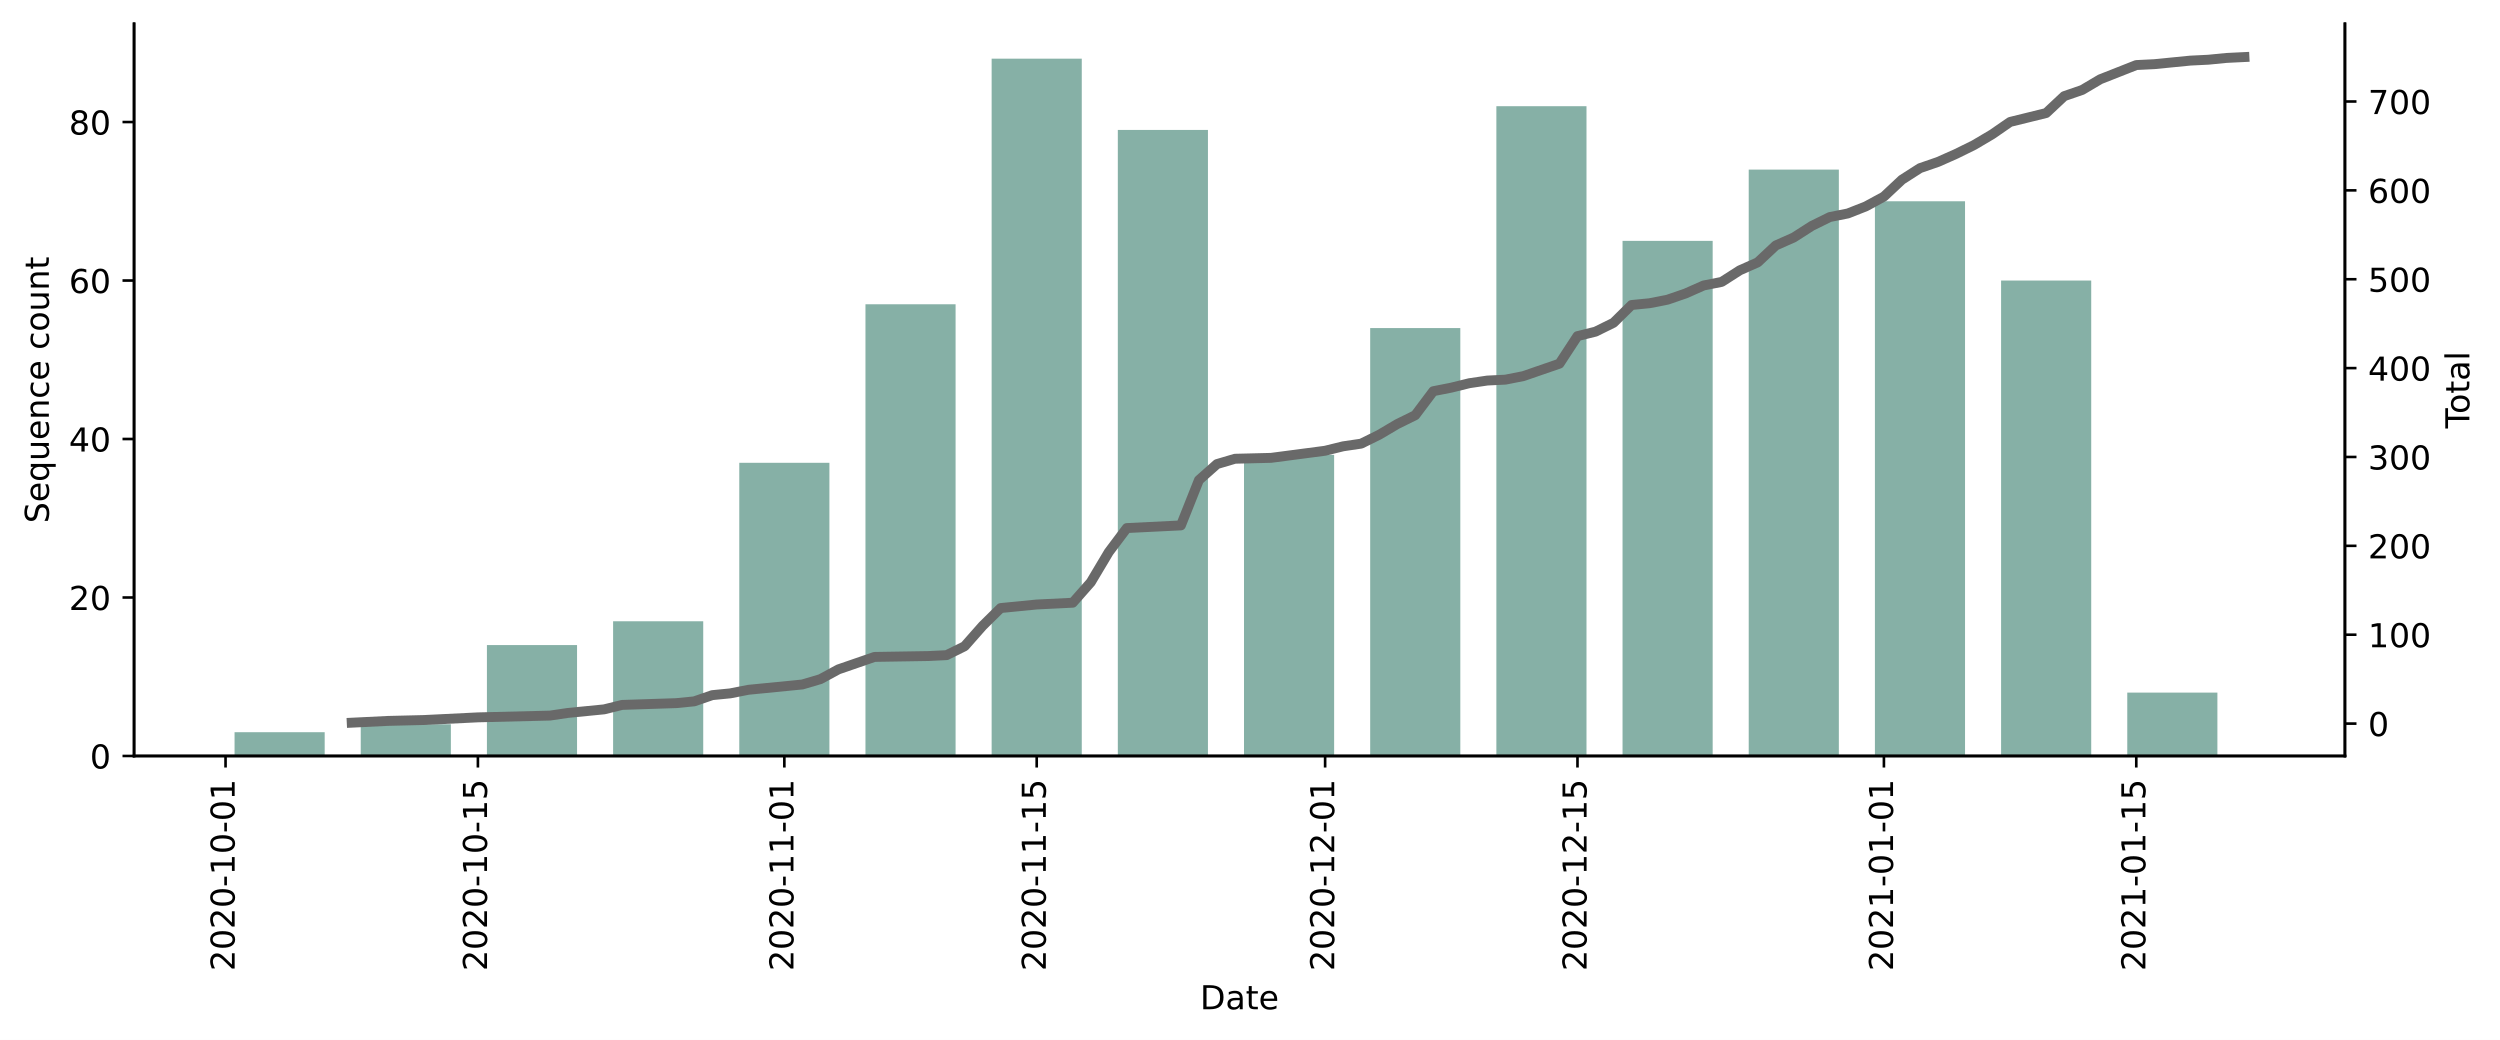
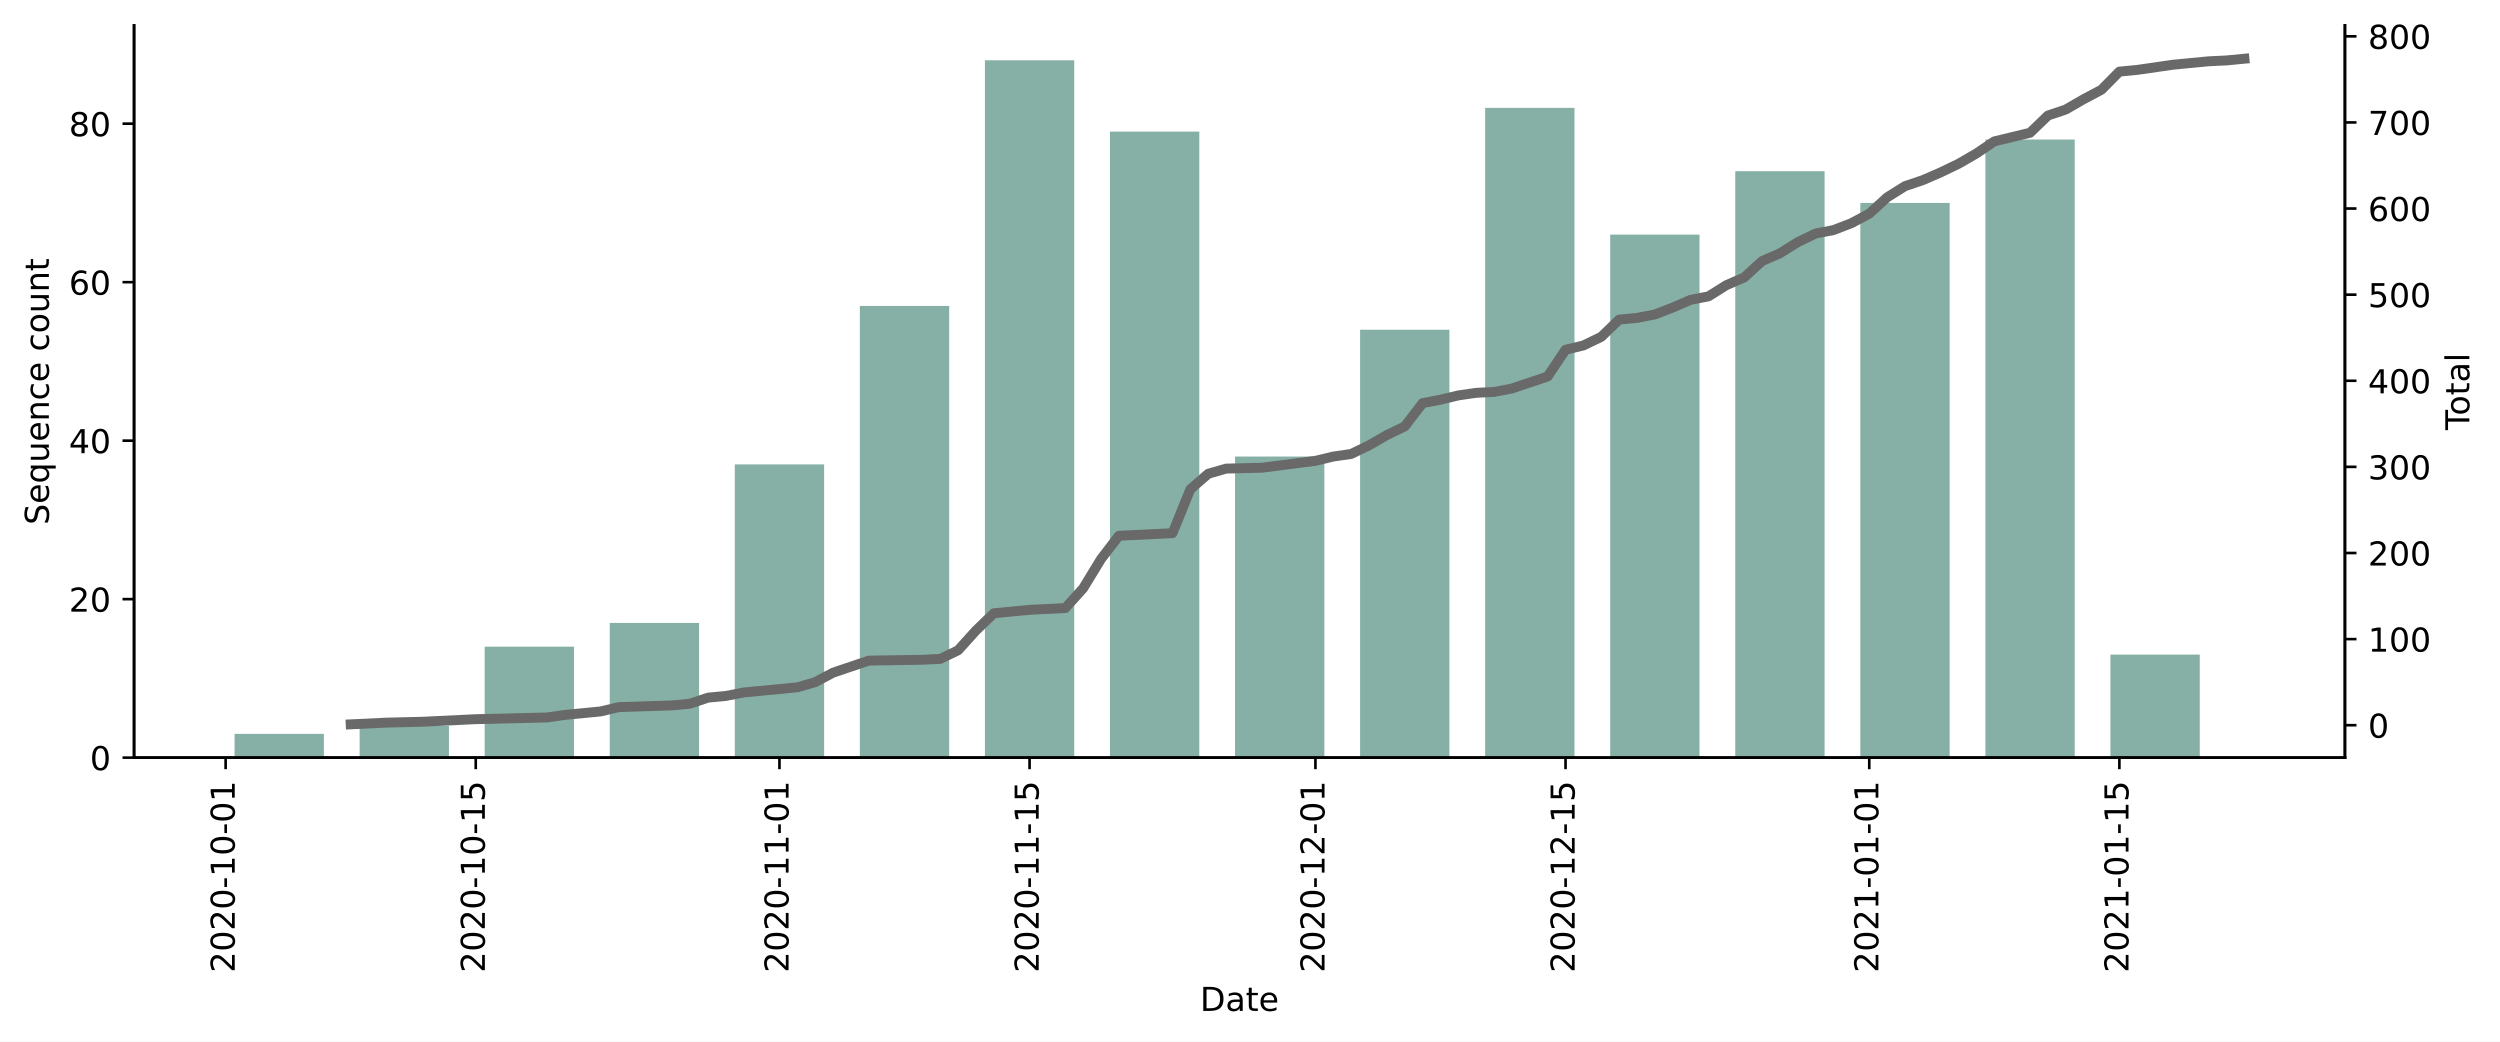
- <svg xmlns="http://www.w3.org/2000/svg" xmlns:xlink="http://www.w3.org/1999/xlink" height="314.954pt" version="1.1" viewBox="0 0 757.169 314.954" width="757.169pt">
+ <svg xmlns="http://www.w3.org/2000/svg" xmlns:xlink="http://www.w3.org/1999/xlink" height="315.454pt" version="1.1" viewBox="0 0 757.169 315.454" width="757.169pt">
  <defs>
    <style type="text/css">*{stroke-linecap:butt;stroke-linejoin:round;}</style>
  </defs>
  <g id="figure_1">
    <g id="patch_1">
-       <path d="M 0 314.954  L 757.169 314.954  L 757.169 0  L 0 0  z " style="fill:#ffffff;" />
+       <path d="M 0 315.454  L 757.169 315.454  L 757.169 0  L 0 0  z " style="fill:#ffffff;" />
    </g>
    <g id="axes_1">
      <g id="patch_2">
-         <path d="M 40.603 228.96  L 710.203 228.96  L 710.203 7.2  L 40.603 7.2  z " style="fill:#ffffff;" />
+         <path d="M 40.603 229.46  L 710.203 229.46  L 710.203 7.7  L 40.603 7.7  z " style="fill:#ffffff;" />
      </g>
      <g id="patch_3">
-         <path clip-path="url(#p7e1a36a4c3)" d="M 71.039 228.96  L 98.337 228.96  L 98.337 221.76  L 71.039 221.76  z " style="fill:#86b0a6;" />
+         <path clip-path="url(#p3528fa2623)" d="M 71.039 229.46  L 98.094 229.46  L 98.094 222.26  L 71.039 222.26  z " style="fill:#86b0a6;" />
      </g>
      <g id="patch_4">
-         <path clip-path="url(#p7e1a36a4c3)" d="M 109.256 228.96  L 136.553 228.96  L 136.553 219.36  L 109.256 219.36  z " style="fill:#86b0a6;" />
+         <path clip-path="url(#p3528fa2623)" d="M 108.916 229.46  L 135.97 229.46  L 135.97 219.86  L 108.916 219.86  z " style="fill:#86b0a6;" />
      </g>
      <g id="patch_5">
-         <path clip-path="url(#p7e1a36a4c3)" d="M 147.472 228.96  L 174.769 228.96  L 174.769 195.36  L 147.472 195.36  z " style="fill:#86b0a6;" />
+         <path clip-path="url(#p3528fa2623)" d="M 146.792 229.46  L 173.847 229.46  L 173.847 195.86  L 146.792 195.86  z " style="fill:#86b0a6;" />
      </g>
      <g id="patch_6">
-         <path clip-path="url(#p7e1a36a4c3)" d="M 185.688 228.96  L 212.985 228.96  L 212.985 188.16  L 185.688 188.16  z " style="fill:#86b0a6;" />
+         <path clip-path="url(#p3528fa2623)" d="M 184.669 229.46  L 211.723 229.46  L 211.723 188.66  L 184.669 188.66  z " style="fill:#86b0a6;" />
      </g>
      <g id="patch_7">
-         <path clip-path="url(#p7e1a36a4c3)" d="M 223.904 228.96  L 251.201 228.96  L 251.201 140.16  L 223.904 140.16  z " style="fill:#86b0a6;" />
+         <path clip-path="url(#p3528fa2623)" d="M 222.545 229.46  L 249.599 229.46  L 249.599 140.66  L 222.545 140.66  z " style="fill:#86b0a6;" />
      </g>
      <g id="patch_8">
-         <path clip-path="url(#p7e1a36a4c3)" d="M 262.12 228.96  L 289.417 228.96  L 289.417 92.16  L 262.12 92.16  z " style="fill:#86b0a6;" />
+         <path clip-path="url(#p3528fa2623)" d="M 260.421 229.46  L 287.476 229.46  L 287.476 92.66  L 260.421 92.66  z " style="fill:#86b0a6;" />
      </g>
      <g id="patch_9">
-         <path clip-path="url(#p7e1a36a4c3)" d="M 300.336 228.96  L 327.633 228.96  L 327.633 17.76  L 300.336 17.76  z " style="fill:#86b0a6;" />
+         <path clip-path="url(#p3528fa2623)" d="M 298.298 229.46  L 325.352 229.46  L 325.352 18.26  L 298.298 18.26  z " style="fill:#86b0a6;" />
      </g>
      <g id="patch_10">
-         <path clip-path="url(#p7e1a36a4c3)" d="M 338.552 228.96  L 365.849 228.96  L 365.849 39.36  L 338.552 39.36  z " style="fill:#86b0a6;" />
+         <path clip-path="url(#p3528fa2623)" d="M 336.174 229.46  L 363.229 229.46  L 363.229 39.86  L 336.174 39.86  z " style="fill:#86b0a6;" />
      </g>
      <g id="patch_11">
-         <path clip-path="url(#p7e1a36a4c3)" d="M 376.768 228.96  L 404.065 228.96  L 404.065 137.76  L 376.768 137.76  z " style="fill:#86b0a6;" />
+         <path clip-path="url(#p3528fa2623)" d="M 374.05 229.46  L 401.105 229.46  L 401.105 138.26  L 374.05 138.26  z " style="fill:#86b0a6;" />
      </g>
      <g id="patch_12">
-         <path clip-path="url(#p7e1a36a4c3)" d="M 414.984 228.96  L 442.281 228.96  L 442.281 99.36  L 414.984 99.36  z " style="fill:#86b0a6;" />
+         <path clip-path="url(#p3528fa2623)" d="M 411.927 229.46  L 438.981 229.46  L 438.981 99.86  L 411.927 99.86  z " style="fill:#86b0a6;" />
      </g>
      <g id="patch_13">
-         <path clip-path="url(#p7e1a36a4c3)" d="M 453.2 228.96  L 480.497 228.96  L 480.497 32.16  L 453.2 32.16  z " style="fill:#86b0a6;" />
+         <path clip-path="url(#p3528fa2623)" d="M 449.803 229.46  L 476.858 229.46  L 476.858 32.66  L 449.803 32.66  z " style="fill:#86b0a6;" />
      </g>
      <g id="patch_14">
-         <path clip-path="url(#p7e1a36a4c3)" d="M 491.416 228.96  L 518.713 228.96  L 518.713 72.96  L 491.416 72.96  z " style="fill:#86b0a6;" />
+         <path clip-path="url(#p3528fa2623)" d="M 487.679 229.46  L 514.734 229.46  L 514.734 71.06  L 487.679 71.06  z " style="fill:#86b0a6;" />
      </g>
      <g id="patch_15">
-         <path clip-path="url(#p7e1a36a4c3)" d="M 529.632 228.96  L 556.929 228.96  L 556.929 51.36  L 529.632 51.36  z " style="fill:#86b0a6;" />
+         <path clip-path="url(#p3528fa2623)" d="M 525.556 229.46  L 552.61 229.46  L 552.61 51.86  L 525.556 51.86  z " style="fill:#86b0a6;" />
      </g>
      <g id="patch_16">
-         <path clip-path="url(#p7e1a36a4c3)" d="M 567.848 228.96  L 595.145 228.96  L 595.145 60.96  L 567.848 60.96  z " style="fill:#86b0a6;" />
+         <path clip-path="url(#p3528fa2623)" d="M 563.432 229.46  L 590.487 229.46  L 590.487 61.46  L 563.432 61.46  z " style="fill:#86b0a6;" />
      </g>
      <g id="patch_17">
-         <path clip-path="url(#p7e1a36a4c3)" d="M 606.064 228.96  L 633.362 228.96  L 633.362 84.96  L 606.064 84.96  z " style="fill:#86b0a6;" />
+         <path clip-path="url(#p3528fa2623)" d="M 601.309 229.46  L 628.363 229.46  L 628.363 42.26  L 601.309 42.26  z " style="fill:#86b0a6;" />
      </g>
      <g id="patch_18">
-         <path clip-path="url(#p7e1a36a4c3)" d="M 644.28 228.96  L 671.578 228.96  L 671.578 209.76  L 644.28 209.76  z " style="fill:#86b0a6;" />
+         <path clip-path="url(#p3528fa2623)" d="M 639.185 229.46  L 666.239 229.46  L 666.239 198.26  L 639.185 198.26  z " style="fill:#86b0a6;" />
      </g>
      <g id="matplotlib.axis_1">
        <g id="xtick_1">
          <g id="line2d_1">
            <defs>
-               <path d="M 0 0  L 0 3.5  " id="m7be61fda32" style="stroke:#000000;stroke-width:0.8;" />
+               <path d="M 0 0  L 0 3.5  " id="m0a01e3478f" style="stroke:#000000;stroke-width:0.8;" />
            </defs>
            <g>
-               <use style="stroke:#000000;stroke-width:0.8;" x="68.31" xlink:href="#m7be61fda32" y="228.96" />
+               <use style="stroke:#000000;stroke-width:0.8;" x="68.334" xlink:href="#m0a01e3478f" y="229.46" />
            </g>
          </g>
          <g id="text_1">
-             <g transform="translate(71.06915 294.0756)rotate(-90)scale(0.1 -0.1)">
+             <g transform="translate(71.09341 294.5757)rotate(-90)scale(0.1 -0.1)">
              <defs>
                <path d="M 19.188 8.297  L 53.609 8.297  L 53.609 0  L 7.328 0  L 7.328 8.297  Q 12.938 14.109 22.625 23.891  Q 32.328 33.688 34.812 36.531  Q 39.547 41.844 41.422 45.531  Q 43.312 49.219 43.312 52.781  Q 43.312 58.594 39.234 62.25  Q 35.156 65.922 28.609 65.922  Q 23.969 65.922 18.812 64.312  Q 13.672 62.703 7.812 59.422  L 7.812 69.391  Q 13.766 71.781 18.938 73  Q 24.125 74.219 28.422 74.219  Q 39.75 74.219 46.484 68.547  Q 53.219 62.891 53.219 53.422  Q 53.219 48.922 51.531 44.891  Q 49.859 40.875 45.406 35.406  Q 44.188 33.984 37.641 27.219  Q 31.109 20.453 19.188 8.297  z " id="DejaVuSans-50" />
                <path d="M 31.781 66.406  Q 24.172 66.406 20.328 58.906  Q 16.5 51.422 16.5 36.375  Q 16.5 21.391 20.328 13.891  Q 24.172 6.391 31.781 6.391  Q 39.453 6.391 43.281 13.891  Q 47.125 21.391 47.125 36.375  Q 47.125 51.422 43.281 58.906  Q 39.453 66.406 31.781 66.406  z M 31.781 74.219  Q 44.047 74.219 50.516 64.516  Q 56.984 54.828 56.984 36.375  Q 56.984 17.969 50.516 8.266  Q 44.047 -1.422 31.781 -1.422  Q 19.531 -1.422 13.062 8.266  Q 6.594 17.969 6.594 36.375  Q 6.594 54.828 13.062 64.516  Q 19.531 74.219 31.781 74.219  z " id="DejaVuSans-48" />
                <path d="M 4.891 31.391  L 31.203 31.391  L 31.203 23.391  L 4.891 23.391  z " id="DejaVuSans-45" />
                <path d="M 12.406 8.297  L 28.516 8.297  L 28.516 63.922  L 10.984 60.406  L 10.984 69.391  L 28.422 72.906  L 38.281 72.906  L 38.281 8.297  L 54.391 8.297  L 54.391 0  L 12.406 0  z " id="DejaVuSans-49" />
              </defs>
              <use xlink:href="#DejaVuSans-50" />
              <use x="63.623" xlink:href="#DejaVuSans-48" />
              <use x="127.246" xlink:href="#DejaVuSans-50" />
              <use x="190.869" xlink:href="#DejaVuSans-48" />
              <use x="254.492" xlink:href="#DejaVuSans-45" />
              <use x="290.576" xlink:href="#DejaVuSans-49" />
              <use x="354.199" xlink:href="#DejaVuSans-48" />
              <use x="417.822" xlink:href="#DejaVuSans-45" />
              <use x="453.906" xlink:href="#DejaVuSans-48" />
              <use x="517.529" xlink:href="#DejaVuSans-49" />
            </g>
          </g>
        </g>
        <g id="xtick_2">
          <g id="line2d_2">
            <g>
-               <use style="stroke:#000000;stroke-width:0.8;" x="144.742" xlink:href="#m7be61fda32" y="228.96" />
+               <use style="stroke:#000000;stroke-width:0.8;" x="144.087" xlink:href="#m0a01e3478f" y="229.46" />
            </g>
          </g>
          <g id="text_2">
-             <g transform="translate(147.5013 294.0756)rotate(-90)scale(0.1 -0.1)">
+             <g transform="translate(146.8461 294.5757)rotate(-90)scale(0.1 -0.1)">
              <defs>
                <path d="M 10.797 72.906  L 49.516 72.906  L 49.516 64.594  L 19.828 64.594  L 19.828 46.734  Q 21.969 47.469 24.109 47.828  Q 26.266 48.188 28.422 48.188  Q 40.625 48.188 47.75 41.5  Q 54.891 34.812 54.891 23.391  Q 54.891 11.625 47.562 5.094  Q 40.234 -1.422 26.906 -1.422  Q 22.312 -1.422 17.547 -0.641  Q 12.797 0.141 7.719 1.703  L 7.719 11.625  Q 12.109 9.234 16.797 8.062  Q 21.484 6.891 26.703 6.891  Q 35.156 6.891 40.078 11.328  Q 45.016 15.766 45.016 23.391  Q 45.016 31 40.078 35.438  Q 35.156 39.891 26.703 39.891  Q 22.75 39.891 18.812 39.016  Q 14.891 38.141 10.797 36.281  z " id="DejaVuSans-53" />
              </defs>
              <use xlink:href="#DejaVuSans-50" />
              <use x="63.623" xlink:href="#DejaVuSans-48" />
              <use x="127.246" xlink:href="#DejaVuSans-50" />
              <use x="190.869" xlink:href="#DejaVuSans-48" />
              <use x="254.492" xlink:href="#DejaVuSans-45" />
              <use x="290.576" xlink:href="#DejaVuSans-49" />
              <use x="354.199" xlink:href="#DejaVuSans-48" />
              <use x="417.822" xlink:href="#DejaVuSans-45" />
              <use x="453.906" xlink:href="#DejaVuSans-49" />
              <use x="517.529" xlink:href="#DejaVuSans-53" />
            </g>
          </g>
        </g>
        <g id="xtick_3">
          <g id="line2d_3">
            <g>
-               <use style="stroke:#000000;stroke-width:0.8;" x="237.552" xlink:href="#m7be61fda32" y="228.96" />
+               <use style="stroke:#000000;stroke-width:0.8;" x="236.072" xlink:href="#m0a01e3478f" y="229.46" />
            </g>
          </g>
          <g id="text_3">
-             <g transform="translate(240.3117 294.0756)rotate(-90)scale(0.1 -0.1)">
+             <g transform="translate(238.8316 294.5757)rotate(-90)scale(0.1 -0.1)">
              <use xlink:href="#DejaVuSans-50" />
              <use x="63.623" xlink:href="#DejaVuSans-48" />
              <use x="127.246" xlink:href="#DejaVuSans-50" />
              <use x="190.869" xlink:href="#DejaVuSans-48" />
              <use x="254.492" xlink:href="#DejaVuSans-45" />
              <use x="290.576" xlink:href="#DejaVuSans-49" />
              <use x="354.199" xlink:href="#DejaVuSans-49" />
              <use x="417.822" xlink:href="#DejaVuSans-45" />
              <use x="453.906" xlink:href="#DejaVuSans-48" />
              <use x="517.529" xlink:href="#DejaVuSans-49" />
            </g>
          </g>
        </g>
        <g id="xtick_4">
          <g id="line2d_4">
            <g>
-               <use style="stroke:#000000;stroke-width:0.8;" x="313.984" xlink:href="#m7be61fda32" y="228.96" />
+               <use style="stroke:#000000;stroke-width:0.8;" x="311.825" xlink:href="#m0a01e3478f" y="229.46" />
            </g>
          </g>
          <g id="text_4">
-             <g transform="translate(316.7438 294.0756)rotate(-90)scale(0.1 -0.1)">
+             <g transform="translate(314.5843 294.5757)rotate(-90)scale(0.1 -0.1)">
              <use xlink:href="#DejaVuSans-50" />
              <use x="63.623" xlink:href="#DejaVuSans-48" />
              <use x="127.246" xlink:href="#DejaVuSans-50" />
              <use x="190.869" xlink:href="#DejaVuSans-48" />
              <use x="254.492" xlink:href="#DejaVuSans-45" />
              <use x="290.576" xlink:href="#DejaVuSans-49" />
              <use x="354.199" xlink:href="#DejaVuSans-49" />
              <use x="417.822" xlink:href="#DejaVuSans-45" />
              <use x="453.906" xlink:href="#DejaVuSans-49" />
              <use x="517.529" xlink:href="#DejaVuSans-53" />
            </g>
          </g>
        </g>
        <g id="xtick_5">
          <g id="line2d_5">
            <g>
-               <use style="stroke:#000000;stroke-width:0.8;" x="401.335" xlink:href="#m7be61fda32" y="228.96" />
+               <use style="stroke:#000000;stroke-width:0.8;" x="398.399" xlink:href="#m0a01e3478f" y="229.46" />
            </g>
          </g>
          <g id="text_5">
-             <g transform="translate(404.0948 294.0756)rotate(-90)scale(0.1 -0.1)">
+             <g transform="translate(401.1589 294.5757)rotate(-90)scale(0.1 -0.1)">
              <use xlink:href="#DejaVuSans-50" />
              <use x="63.623" xlink:href="#DejaVuSans-48" />
              <use x="127.246" xlink:href="#DejaVuSans-50" />
              <use x="190.869" xlink:href="#DejaVuSans-48" />
              <use x="254.492" xlink:href="#DejaVuSans-45" />
              <use x="290.576" xlink:href="#DejaVuSans-49" />
              <use x="354.199" xlink:href="#DejaVuSans-50" />
              <use x="417.822" xlink:href="#DejaVuSans-45" />
              <use x="453.906" xlink:href="#DejaVuSans-48" />
              <use x="517.529" xlink:href="#DejaVuSans-49" />
            </g>
          </g>
        </g>
        <g id="xtick_6">
          <g id="line2d_6">
            <g>
-               <use style="stroke:#000000;stroke-width:0.8;" x="477.768" xlink:href="#m7be61fda32" y="228.96" />
+               <use style="stroke:#000000;stroke-width:0.8;" x="474.152" xlink:href="#m0a01e3478f" y="229.46" />
            </g>
          </g>
          <g id="text_6">
-             <g transform="translate(480.527 294.0756)rotate(-90)scale(0.1 -0.1)">
+             <g transform="translate(476.9116 294.5757)rotate(-90)scale(0.1 -0.1)">
              <use xlink:href="#DejaVuSans-50" />
              <use x="63.623" xlink:href="#DejaVuSans-48" />
              <use x="127.246" xlink:href="#DejaVuSans-50" />
              <use x="190.869" xlink:href="#DejaVuSans-48" />
              <use x="254.492" xlink:href="#DejaVuSans-45" />
              <use x="290.576" xlink:href="#DejaVuSans-49" />
              <use x="354.199" xlink:href="#DejaVuSans-50" />
              <use x="417.822" xlink:href="#DejaVuSans-45" />
              <use x="453.906" xlink:href="#DejaVuSans-49" />
              <use x="517.529" xlink:href="#DejaVuSans-53" />
            </g>
          </g>
        </g>
        <g id="xtick_7">
          <g id="line2d_7">
            <g>
-               <use style="stroke:#000000;stroke-width:0.8;" x="570.578" xlink:href="#m7be61fda32" y="228.96" />
+               <use style="stroke:#000000;stroke-width:0.8;" x="566.138" xlink:href="#m0a01e3478f" y="229.46" />
            </g>
          </g>
          <g id="text_7">
-             <g transform="translate(573.3374 294.0756)rotate(-90)scale(0.1 -0.1)">
+             <g transform="translate(568.897 294.5757)rotate(-90)scale(0.1 -0.1)">
              <use xlink:href="#DejaVuSans-50" />
              <use x="63.623" xlink:href="#DejaVuSans-48" />
              <use x="127.246" xlink:href="#DejaVuSans-50" />
              <use x="190.869" xlink:href="#DejaVuSans-49" />
              <use x="254.492" xlink:href="#DejaVuSans-45" />
              <use x="290.576" xlink:href="#DejaVuSans-48" />
              <use x="354.199" xlink:href="#DejaVuSans-49" />
              <use x="417.822" xlink:href="#DejaVuSans-45" />
              <use x="453.906" xlink:href="#DejaVuSans-48" />
              <use x="517.529" xlink:href="#DejaVuSans-49" />
            </g>
          </g>
        </g>
        <g id="xtick_8">
          <g id="line2d_8">
            <g>
-               <use style="stroke:#000000;stroke-width:0.8;" x="647.01" xlink:href="#m7be61fda32" y="228.96" />
+               <use style="stroke:#000000;stroke-width:0.8;" x="641.89" xlink:href="#m0a01e3478f" y="229.46" />
            </g>
          </g>
          <g id="text_8">
-             <g transform="translate(649.7695 294.0756)rotate(-90)scale(0.1 -0.1)">
+             <g transform="translate(644.6498 294.5757)rotate(-90)scale(0.1 -0.1)">
              <use xlink:href="#DejaVuSans-50" />
              <use x="63.623" xlink:href="#DejaVuSans-48" />
              <use x="127.246" xlink:href="#DejaVuSans-50" />
              <use x="190.869" xlink:href="#DejaVuSans-49" />
              <use x="254.492" xlink:href="#DejaVuSans-45" />
              <use x="290.576" xlink:href="#DejaVuSans-48" />
              <use x="354.199" xlink:href="#DejaVuSans-49" />
              <use x="417.822" xlink:href="#DejaVuSans-45" />
              <use x="453.906" xlink:href="#DejaVuSans-49" />
              <use x="517.529" xlink:href="#DejaVuSans-53" />
            </g>
          </g>
        </g>
        <g id="text_9">
-           <g transform="translate(363.4523 305.6741)scale(0.1 -0.1)">
+           <g transform="translate(363.4523 306.1741)scale(0.1 -0.1)">
            <defs>
              <path d="M 19.672 64.797  L 19.672 8.109  L 31.594 8.109  Q 46.688 8.109 53.688 14.938  Q 60.688 21.781 60.688 36.531  Q 60.688 51.172 53.688 57.984  Q 46.688 64.797 31.594 64.797  z M 9.812 72.906  L 30.078 72.906  Q 51.266 72.906 61.172 64.094  Q 71.094 55.281 71.094 36.531  Q 71.094 17.672 61.125 8.828  Q 51.172 0 30.078 0  L 9.812 0  z " id="DejaVuSans-68" />
              <path d="M 34.281 27.484  Q 23.391 27.484 19.188 25  Q 14.984 22.516 14.984 16.5  Q 14.984 11.719 18.141 8.906  Q 21.297 6.109 26.703 6.109  Q 34.188 6.109 38.703 11.406  Q 43.219 16.703 43.219 25.484  L 43.219 27.484  z M 52.203 31.203  L 52.203 0  L 43.219 0  L 43.219 8.297  Q 40.141 3.328 35.547 0.953  Q 30.953 -1.422 24.312 -1.422  Q 15.922 -1.422 10.953 3.297  Q 6 8.016 6 15.922  Q 6 25.141 12.172 29.828  Q 18.359 34.516 30.609 34.516  L 43.219 34.516  L 43.219 35.406  Q 43.219 41.609 39.141 45  Q 35.062 48.391 27.688 48.391  Q 23 48.391 18.547 47.266  Q 14.109 46.141 10.016 43.891  L 10.016 52.203  Q 14.938 54.109 19.578 55.047  Q 24.219 56 28.609 56  Q 40.484 56 46.344 49.844  Q 52.203 43.703 52.203 31.203  z " id="DejaVuSans-97" />
              <path d="M 18.312 70.219  L 18.312 54.688  L 36.812 54.688  L 36.812 47.703  L 18.312 47.703  L 18.312 18.016  Q 18.312 11.328 20.141 9.422  Q 21.969 7.516 27.594 7.516  L 36.812 7.516  L 36.812 0  L 27.594 0  Q 17.188 0 13.234 3.875  Q 9.281 7.766 9.281 18.016  L 9.281 47.703  L 2.688 47.703  L 2.688 54.688  L 9.281 54.688  L 9.281 70.219  z " id="DejaVuSans-116" />
              <path d="M 56.203 29.594  L 56.203 25.203  L 14.891 25.203  Q 15.484 15.922 20.484 11.062  Q 25.484 6.203 34.422 6.203  Q 39.594 6.203 44.453 7.469  Q 49.312 8.734 54.109 11.281  L 54.109 2.781  Q 49.266 0.734 44.188 -0.344  Q 39.109 -1.422 33.891 -1.422  Q 20.797 -1.422 13.156 6.188  Q 5.516 13.812 5.516 26.812  Q 5.516 40.234 12.766 48.109  Q 20.016 56 32.328 56  Q 43.359 56 49.781 48.891  Q 56.203 41.797 56.203 29.594  z M 47.219 32.234  Q 47.125 39.594 43.094 43.984  Q 39.062 48.391 32.422 48.391  Q 24.906 48.391 20.391 44.141  Q 15.875 39.891 15.188 32.172  z " id="DejaVuSans-101" />
            </defs>
            <use xlink:href="#DejaVuSans-68" />
            <use x="77.002" xlink:href="#DejaVuSans-97" />
            <use x="138.281" xlink:href="#DejaVuSans-116" />
            <use x="177.49" xlink:href="#DejaVuSans-101" />
          </g>
        </g>
      </g>
      <g id="matplotlib.axis_2">
        <g id="ytick_1">
          <g id="line2d_9">
            <defs>
-               <path d="M 0 0  L -3.5 0  " id="m597c40de51" style="stroke:#000000;stroke-width:0.8;" />
+               <path d="M 0 0  L -3.5 0  " id="m03c751726f" style="stroke:#000000;stroke-width:0.8;" />
            </defs>
            <g>
-               <use style="stroke:#000000;stroke-width:0.8;" x="40.603" xlink:href="#m597c40de51" y="228.96" />
+               <use style="stroke:#000000;stroke-width:0.8;" x="40.603" xlink:href="#m03c751726f" y="229.46" />
            </g>
          </g>
          <g id="text_10">
-             <g transform="translate(27.24063 232.7592)scale(0.1 -0.1)">
+             <g transform="translate(27.24063 233.2593)scale(0.1 -0.1)">
              <use xlink:href="#DejaVuSans-48" />
            </g>
          </g>
        </g>
        <g id="ytick_2">
          <g id="line2d_10">
            <g>
-               <use style="stroke:#000000;stroke-width:0.8;" x="40.603" xlink:href="#m597c40de51" y="180.96" />
+               <use style="stroke:#000000;stroke-width:0.8;" x="40.603" xlink:href="#m03c751726f" y="181.46" />
            </g>
          </g>
          <g id="text_11">
-             <g transform="translate(20.87813 184.7592)scale(0.1 -0.1)">
+             <g transform="translate(20.87813 185.2593)scale(0.1 -0.1)">
              <use xlink:href="#DejaVuSans-50" />
              <use x="63.623" xlink:href="#DejaVuSans-48" />
            </g>
          </g>
        </g>
        <g id="ytick_3">
          <g id="line2d_11">
            <g>
-               <use style="stroke:#000000;stroke-width:0.8;" x="40.603" xlink:href="#m597c40de51" y="132.96" />
+               <use style="stroke:#000000;stroke-width:0.8;" x="40.603" xlink:href="#m03c751726f" y="133.46" />
            </g>
          </g>
          <g id="text_12">
-             <g transform="translate(20.87813 136.7592)scale(0.1 -0.1)">
+             <g transform="translate(20.87813 137.2593)scale(0.1 -0.1)">
              <defs>
                <path d="M 37.797 64.312  L 12.891 25.391  L 37.797 25.391  z M 35.203 72.906  L 47.609 72.906  L 47.609 25.391  L 58.016 25.391  L 58.016 17.188  L 47.609 17.188  L 47.609 0  L 37.797 0  L 37.797 17.188  L 4.891 17.188  L 4.891 26.703  z " id="DejaVuSans-52" />
              </defs>
              <use xlink:href="#DejaVuSans-52" />
              <use x="63.623" xlink:href="#DejaVuSans-48" />
            </g>
          </g>
        </g>
        <g id="ytick_4">
          <g id="line2d_12">
            <g>
-               <use style="stroke:#000000;stroke-width:0.8;" x="40.603" xlink:href="#m597c40de51" y="84.96" />
+               <use style="stroke:#000000;stroke-width:0.8;" x="40.603" xlink:href="#m03c751726f" y="85.46" />
            </g>
          </g>
          <g id="text_13">
-             <g transform="translate(20.87813 88.75922)scale(0.1 -0.1)">
+             <g transform="translate(20.87813 89.25929)scale(0.1 -0.1)">
              <defs>
                <path d="M 33.016 40.375  Q 26.375 40.375 22.484 35.828  Q 18.609 31.297 18.609 23.391  Q 18.609 15.531 22.484 10.953  Q 26.375 6.391 33.016 6.391  Q 39.656 6.391 43.531 10.953  Q 47.406 15.531 47.406 23.391  Q 47.406 31.297 43.531 35.828  Q 39.656 40.375 33.016 40.375  z M 52.594 71.297  L 52.594 62.312  Q 48.875 64.062 45.094 64.984  Q 41.312 65.922 37.594 65.922  Q 27.828 65.922 22.672 59.328  Q 17.531 52.734 16.797 39.406  Q 19.672 43.656 24.016 45.922  Q 28.375 48.188 33.594 48.188  Q 44.578 48.188 50.953 41.516  Q 57.328 34.859 57.328 23.391  Q 57.328 12.156 50.688 5.359  Q 44.047 -1.422 33.016 -1.422  Q 20.359 -1.422 13.672 8.266  Q 6.984 17.969 6.984 36.375  Q 6.984 53.656 15.188 63.938  Q 23.391 74.219 37.203 74.219  Q 40.922 74.219 44.703 73.484  Q 48.484 72.75 52.594 71.297  z " id="DejaVuSans-54" />
              </defs>
              <use xlink:href="#DejaVuSans-54" />
              <use x="63.623" xlink:href="#DejaVuSans-48" />
            </g>
          </g>
        </g>
        <g id="ytick_5">
          <g id="line2d_13">
            <g>
-               <use style="stroke:#000000;stroke-width:0.8;" x="40.603" xlink:href="#m597c40de51" y="36.96" />
+               <use style="stroke:#000000;stroke-width:0.8;" x="40.603" xlink:href="#m03c751726f" y="37.46" />
            </g>
          </g>
          <g id="text_14">
-             <g transform="translate(20.87813 40.75922)scale(0.1 -0.1)">
+             <g transform="translate(20.87813 41.25929)scale(0.1 -0.1)">
              <defs>
                <path d="M 31.781 34.625  Q 24.75 34.625 20.719 30.859  Q 16.703 27.094 16.703 20.516  Q 16.703 13.922 20.719 10.156  Q 24.75 6.391 31.781 6.391  Q 38.812 6.391 42.859 10.172  Q 46.922 13.969 46.922 20.516  Q 46.922 27.094 42.891 30.859  Q 38.875 34.625 31.781 34.625  z M 21.922 38.812  Q 15.578 40.375 12.031 44.719  Q 8.5 49.078 8.5 55.328  Q 8.5 64.062 14.719 69.141  Q 20.953 74.219 31.781 74.219  Q 42.672 74.219 48.875 69.141  Q 55.078 64.062 55.078 55.328  Q 55.078 49.078 51.531 44.719  Q 48 40.375 41.703 38.812  Q 48.828 37.156 52.797 32.312  Q 56.781 27.484 56.781 20.516  Q 56.781 9.906 50.312 4.234  Q 43.844 -1.422 31.781 -1.422  Q 19.734 -1.422 13.25 4.234  Q 6.781 9.906 6.781 20.516  Q 6.781 27.484 10.781 32.312  Q 14.797 37.156 21.922 38.812  z M 18.312 54.391  Q 18.312 48.734 21.844 45.562  Q 25.391 42.391 31.781 42.391  Q 38.141 42.391 41.719 45.562  Q 45.312 48.734 45.312 54.391  Q 45.312 60.062 41.719 63.234  Q 38.141 66.406 31.781 66.406  Q 25.391 66.406 21.844 63.234  Q 18.312 60.062 18.312 54.391  z " id="DejaVuSans-56" />
              </defs>
              <use xlink:href="#DejaVuSans-56" />
              <use x="63.623" xlink:href="#DejaVuSans-48" />
            </g>
          </g>
        </g>
        <g id="text_15">
-           <g transform="translate(14.79844 158.4402)rotate(-90)scale(0.1 -0.1)">
+           <g transform="translate(14.79844 158.9402)rotate(-90)scale(0.1 -0.1)">
            <defs>
              <path d="M 53.516 70.516  L 53.516 60.891  Q 47.906 63.578 42.922 64.891  Q 37.938 66.219 33.297 66.219  Q 25.25 66.219 20.875 63.094  Q 16.5 59.969 16.5 54.203  Q 16.5 49.359 19.406 46.891  Q 22.312 44.438 30.422 42.922  L 36.375 41.703  Q 47.406 39.594 52.656 34.297  Q 57.906 29 57.906 20.125  Q 57.906 9.516 50.797 4.047  Q 43.703 -1.422 29.984 -1.422  Q 24.812 -1.422 18.969 -0.25  Q 13.141 0.922 6.891 3.219  L 6.891 13.375  Q 12.891 10.016 18.656 8.297  Q 24.422 6.594 29.984 6.594  Q 38.422 6.594 43.016 9.906  Q 47.609 13.234 47.609 19.391  Q 47.609 24.75 44.312 27.781  Q 41.016 30.812 33.5 32.328  L 27.484 33.5  Q 16.453 35.688 11.516 40.375  Q 6.594 45.062 6.594 53.422  Q 6.594 63.094 13.406 68.656  Q 20.219 74.219 32.172 74.219  Q 37.312 74.219 42.625 73.281  Q 47.953 72.359 53.516 70.516  z " id="DejaVuSans-83" />
              <path d="M 14.797 27.297  Q 14.797 17.391 18.875 11.75  Q 22.953 6.109 30.078 6.109  Q 37.203 6.109 41.297 11.75  Q 45.406 17.391 45.406 27.297  Q 45.406 37.203 41.297 42.844  Q 37.203 48.484 30.078 48.484  Q 22.953 48.484 18.875 42.844  Q 14.797 37.203 14.797 27.297  z M 45.406 8.203  Q 42.578 3.328 38.25 0.953  Q 33.938 -1.422 27.875 -1.422  Q 17.969 -1.422 11.734 6.484  Q 5.516 14.406 5.516 27.297  Q 5.516 40.188 11.734 48.094  Q 17.969 56 27.875 56  Q 33.938 56 38.25 53.625  Q 42.578 51.266 45.406 46.391  L 45.406 54.688  L 54.391 54.688  L 54.391 -20.797  L 45.406 -20.797  z " id="DejaVuSans-113" />
              <path d="M 8.5 21.578  L 8.5 54.688  L 17.484 54.688  L 17.484 21.922  Q 17.484 14.156 20.5 10.266  Q 23.531 6.391 29.594 6.391  Q 36.859 6.391 41.078 11.031  Q 45.312 15.672 45.312 23.688  L 45.312 54.688  L 54.297 54.688  L 54.297 0  L 45.312 0  L 45.312 8.406  Q 42.047 3.422 37.719 1  Q 33.406 -1.422 27.688 -1.422  Q 18.266 -1.422 13.375 4.438  Q 8.5 10.297 8.5 21.578  z M 31.109 56  z " id="DejaVuSans-117" />
              <path d="M 54.891 33.016  L 54.891 0  L 45.906 0  L 45.906 32.719  Q 45.906 40.484 42.875 44.328  Q 39.844 48.188 33.797 48.188  Q 26.516 48.188 22.312 43.547  Q 18.109 38.922 18.109 30.906  L 18.109 0  L 9.078 0  L 9.078 54.688  L 18.109 54.688  L 18.109 46.188  Q 21.344 51.125 25.703 53.562  Q 30.078 56 35.797 56  Q 45.219 56 50.047 50.172  Q 54.891 44.344 54.891 33.016  z " id="DejaVuSans-110" />
              <path d="M 48.781 52.594  L 48.781 44.188  Q 44.969 46.297 41.141 47.344  Q 37.312 48.391 33.406 48.391  Q 24.656 48.391 19.812 42.844  Q 14.984 37.312 14.984 27.297  Q 14.984 17.281 19.812 11.734  Q 24.656 6.203 33.406 6.203  Q 37.312 6.203 41.141 7.25  Q 44.969 8.297 48.781 10.406  L 48.781 2.094  Q 45.016 0.344 40.984 -0.531  Q 36.969 -1.422 32.422 -1.422  Q 20.062 -1.422 12.781 6.344  Q 5.516 14.109 5.516 27.297  Q 5.516 40.672 12.859 48.328  Q 20.219 56 33.016 56  Q 37.156 56 41.109 55.141  Q 45.062 54.297 48.781 52.594  z " id="DejaVuSans-99" />
              <path id="DejaVuSans-32" />
              <path d="M 30.609 48.391  Q 23.391 48.391 19.188 42.75  Q 14.984 37.109 14.984 27.297  Q 14.984 17.484 19.156 11.844  Q 23.344 6.203 30.609 6.203  Q 37.797 6.203 41.984 11.859  Q 46.188 17.531 46.188 27.297  Q 46.188 37.016 41.984 42.703  Q 37.797 48.391 30.609 48.391  z M 30.609 56  Q 42.328 56 49.016 48.375  Q 55.719 40.766 55.719 27.297  Q 55.719 13.875 49.016 6.219  Q 42.328 -1.422 30.609 -1.422  Q 18.844 -1.422 12.172 6.219  Q 5.516 13.875 5.516 27.297  Q 5.516 40.766 12.172 48.375  Q 18.844 56 30.609 56  z " id="DejaVuSans-111" />
            </defs>
            <use xlink:href="#DejaVuSans-83" />
            <use x="63.477" xlink:href="#DejaVuSans-101" />
            <use x="125" xlink:href="#DejaVuSans-113" />
            <use x="188.477" xlink:href="#DejaVuSans-117" />
            <use x="251.855" xlink:href="#DejaVuSans-101" />
            <use x="313.379" xlink:href="#DejaVuSans-110" />
            <use x="376.758" xlink:href="#DejaVuSans-99" />
            <use x="431.738" xlink:href="#DejaVuSans-101" />
            <use x="493.262" xlink:href="#DejaVuSans-32" />
            <use x="525.049" xlink:href="#DejaVuSans-99" />
            <use x="580.029" xlink:href="#DejaVuSans-111" />
            <use x="641.211" xlink:href="#DejaVuSans-117" />
            <use x="704.59" xlink:href="#DejaVuSans-110" />
            <use x="767.969" xlink:href="#DejaVuSans-116" />
          </g>
        </g>
      </g>
      <g id="patch_19">
-         <path d="M 40.603 228.96  L 40.603 7.2  " style="fill:none;stroke:#000000;stroke-linecap:square;stroke-linejoin:miter;stroke-width:0.8;" />
+         <path d="M 40.603 229.46  L 40.603 7.7  " style="fill:none;stroke:#000000;stroke-linecap:square;stroke-linejoin:miter;stroke-width:0.8;" />
      </g>
      <g id="patch_20">
-         <path d="M 710.203 228.96  L 710.203 7.2  " style="fill:none;stroke:#000000;stroke-linecap:square;stroke-linejoin:miter;stroke-width:0.8;" />
+         <path d="M 710.203 229.46  L 710.203 7.7  " style="fill:none;stroke:#000000;stroke-linecap:square;stroke-linejoin:miter;stroke-width:0.8;" />
      </g>
      <g id="patch_21">
-         <path d="M 40.603 228.96  L 710.203 228.96  " style="fill:none;stroke:#000000;stroke-linecap:square;stroke-linejoin:miter;stroke-width:0.8;" />
+         <path d="M 40.603 229.46  L 710.203 229.46  " style="fill:none;stroke:#000000;stroke-linecap:square;stroke-linejoin:miter;stroke-width:0.8;" />
      </g>
    </g>
    <g id="axes_2">
      <g id="matplotlib.axis_3">
        <g id="ytick_6">
          <g id="line2d_14">
            <defs>
-               <path d="M 0 0  L 3.5 0  " id="m2d864d3597" style="stroke:#000000;stroke-width:0.8;" />
+               <path d="M 0 0  L 3.5 0  " id="m529444fe1f" style="stroke:#000000;stroke-width:0.8;" />
            </defs>
            <g>
-               <use style="stroke:#000000;stroke-width:0.8;" x="710.203" xlink:href="#m2d864d3597" y="219.149" />
+               <use style="stroke:#000000;stroke-width:0.8;" x="710.203" xlink:href="#m529444fe1f" y="219.641" />
            </g>
          </g>
          <g id="text_16">
-             <g transform="translate(717.2031 222.9484)scale(0.1 -0.1)">
+             <g transform="translate(717.2031 223.4401)scale(0.1 -0.1)">
              <use xlink:href="#DejaVuSans-48" />
            </g>
          </g>
        </g>
        <g id="ytick_7">
          <g id="line2d_15">
            <g>
-               <use style="stroke:#000000;stroke-width:0.8;" x="710.203" xlink:href="#m2d864d3597" y="192.233" />
+               <use style="stroke:#000000;stroke-width:0.8;" x="710.203" xlink:href="#m529444fe1f" y="193.561" />
            </g>
          </g>
          <g id="text_17">
-             <g transform="translate(717.2031 196.0325)scale(0.1 -0.1)">
+             <g transform="translate(717.2031 197.3599)scale(0.1 -0.1)">
              <use xlink:href="#DejaVuSans-49" />
              <use x="63.623" xlink:href="#DejaVuSans-48" />
              <use x="127.246" xlink:href="#DejaVuSans-48" />
            </g>
          </g>
        </g>
        <g id="ytick_8">
          <g id="line2d_16">
            <g>
-               <use style="stroke:#000000;stroke-width:0.8;" x="710.203" xlink:href="#m2d864d3597" y="165.317" />
+               <use style="stroke:#000000;stroke-width:0.8;" x="710.203" xlink:href="#m529444fe1f" y="167.48" />
            </g>
          </g>
          <g id="text_18">
-             <g transform="translate(717.2031 169.1166)scale(0.1 -0.1)">
+             <g transform="translate(717.2031 171.2797)scale(0.1 -0.1)">
              <use xlink:href="#DejaVuSans-50" />
              <use x="63.623" xlink:href="#DejaVuSans-48" />
              <use x="127.246" xlink:href="#DejaVuSans-48" />
            </g>
          </g>
        </g>
        <g id="ytick_9">
          <g id="line2d_17">
            <g>
-               <use style="stroke:#000000;stroke-width:0.8;" x="710.203" xlink:href="#m2d864d3597" y="138.401" />
+               <use style="stroke:#000000;stroke-width:0.8;" x="710.203" xlink:href="#m529444fe1f" y="141.4" />
            </g>
          </g>
          <g id="text_19">
-             <g transform="translate(717.2031 142.2007)scale(0.1 -0.1)">
+             <g transform="translate(717.2031 145.1995)scale(0.1 -0.1)">
              <defs>
                <path d="M 40.578 39.312  Q 47.656 37.797 51.625 33  Q 55.609 28.219 55.609 21.188  Q 55.609 10.406 48.188 4.484  Q 40.766 -1.422 27.094 -1.422  Q 22.516 -1.422 17.656 -0.516  Q 12.797 0.391 7.625 2.203  L 7.625 11.719  Q 11.719 9.328 16.594 8.109  Q 21.484 6.891 26.812 6.891  Q 36.078 6.891 40.938 10.547  Q 45.797 14.203 45.797 21.188  Q 45.797 27.641 41.281 31.266  Q 36.766 34.906 28.719 34.906  L 20.219 34.906  L 20.219 43.016  L 29.109 43.016  Q 36.375 43.016 40.234 45.922  Q 44.094 48.828 44.094 54.297  Q 44.094 59.906 40.109 62.906  Q 36.141 65.922 28.719 65.922  Q 24.656 65.922 20.016 65.031  Q 15.375 64.156 9.812 62.312  L 9.812 71.094  Q 15.438 72.656 20.344 73.438  Q 25.25 74.219 29.594 74.219  Q 40.828 74.219 47.359 69.109  Q 53.906 64.016 53.906 55.328  Q 53.906 49.266 50.438 45.094  Q 46.969 40.922 40.578 39.312  z " id="DejaVuSans-51" />
              </defs>
              <use xlink:href="#DejaVuSans-51" />
              <use x="63.623" xlink:href="#DejaVuSans-48" />
              <use x="127.246" xlink:href="#DejaVuSans-48" />
            </g>
          </g>
        </g>
        <g id="ytick_10">
          <g id="line2d_18">
            <g>
-               <use style="stroke:#000000;stroke-width:0.8;" x="710.203" xlink:href="#m2d864d3597" y="111.486" />
+               <use style="stroke:#000000;stroke-width:0.8;" x="710.203" xlink:href="#m529444fe1f" y="115.32" />
            </g>
          </g>
          <g id="text_20">
-             <g transform="translate(717.2031 115.2848)scale(0.1 -0.1)">
+             <g transform="translate(717.2031 119.1193)scale(0.1 -0.1)">
              <use xlink:href="#DejaVuSans-52" />
              <use x="63.623" xlink:href="#DejaVuSans-48" />
              <use x="127.246" xlink:href="#DejaVuSans-48" />
            </g>
          </g>
        </g>
        <g id="ytick_11">
          <g id="line2d_19">
            <g>
-               <use style="stroke:#000000;stroke-width:0.8;" x="710.203" xlink:href="#m2d864d3597" y="84.57" />
+               <use style="stroke:#000000;stroke-width:0.8;" x="710.203" xlink:href="#m529444fe1f" y="89.24" />
            </g>
          </g>
          <g id="text_21">
-             <g transform="translate(717.2031 88.36894)scale(0.1 -0.1)">
+             <g transform="translate(717.2031 93.03906)scale(0.1 -0.1)">
              <use xlink:href="#DejaVuSans-53" />
              <use x="63.623" xlink:href="#DejaVuSans-48" />
              <use x="127.246" xlink:href="#DejaVuSans-48" />
            </g>
          </g>
        </g>
        <g id="ytick_12">
          <g id="line2d_20">
            <g>
-               <use style="stroke:#000000;stroke-width:0.8;" x="710.203" xlink:href="#m2d864d3597" y="57.654" />
+               <use style="stroke:#000000;stroke-width:0.8;" x="710.203" xlink:href="#m529444fe1f" y="63.16" />
            </g>
          </g>
          <g id="text_22">
-             <g transform="translate(717.2031 61.45305)scale(0.1 -0.1)">
+             <g transform="translate(717.2031 66.95885)scale(0.1 -0.1)">
              <use xlink:href="#DejaVuSans-54" />
              <use x="63.623" xlink:href="#DejaVuSans-48" />
              <use x="127.246" xlink:href="#DejaVuSans-48" />
            </g>
          </g>
        </g>
        <g id="ytick_13">
          <g id="line2d_21">
            <g>
-               <use style="stroke:#000000;stroke-width:0.8;" x="710.203" xlink:href="#m2d864d3597" y="30.738" />
+               <use style="stroke:#000000;stroke-width:0.8;" x="710.203" xlink:href="#m529444fe1f" y="37.079" />
            </g>
          </g>
          <g id="text_23">
-             <g transform="translate(717.2031 34.53716)scale(0.1 -0.1)">
+             <g transform="translate(717.2031 40.87864)scale(0.1 -0.1)">
              <defs>
                <path d="M 8.203 72.906  L 55.078 72.906  L 55.078 68.703  L 28.609 0  L 18.312 0  L 43.219 64.594  L 8.203 64.594  z " id="DejaVuSans-55" />
              </defs>
              <use xlink:href="#DejaVuSans-55" />
              <use x="63.623" xlink:href="#DejaVuSans-48" />
              <use x="127.246" xlink:href="#DejaVuSans-48" />
            </g>
          </g>
        </g>
-         <g id="text_24">
-           <g transform="translate(747.8891 129.7566)rotate(-90)scale(0.1 -0.1)">
+         <g id="ytick_14">
+           <g id="line2d_22">
+             <g>
+               <use style="stroke:#000000;stroke-width:0.8;" x="710.203" xlink:href="#m529444fe1f" y="10.999" />
+             </g>
+           </g>
+           <g id="text_24">
+             <g transform="translate(717.2031 14.79844)scale(0.1 -0.1)">
+               <use xlink:href="#DejaVuSans-56" />
+               <use x="63.623" xlink:href="#DejaVuSans-48" />
+               <use x="127.246" xlink:href="#DejaVuSans-48" />
+             </g>
+           </g>
+         </g>
+         <g id="text_25">
+           <g transform="translate(747.8891 130.2566)rotate(-90)scale(0.1 -0.1)">
            <defs>
              <path d="M -0.297 72.906  L 61.375 72.906  L 61.375 64.594  L 35.5 64.594  L 35.5 0  L 25.594 0  L 25.594 64.594  L -0.297 64.594  z " id="DejaVuSans-84" />
              <path d="M 9.422 75.984  L 18.406 75.984  L 18.406 0  L 9.422 0  z " id="DejaVuSans-108" />
            </defs>
            <use xlink:href="#DejaVuSans-84" />
            <use x="44.084" xlink:href="#DejaVuSans-111" />
            <use x="105.266" xlink:href="#DejaVuSans-116" />
            <use x="144.475" xlink:href="#DejaVuSans-97" />
            <use x="205.754" xlink:href="#DejaVuSans-108" />
          </g>
        </g>
      </g>
-       <g id="line2d_22">
-         <path clip-path="url(#p7e1a36a4c3)" d="M 106.526 218.88  L 117.445 218.342  L 128.364 218.073  L 144.742 217.265  L 166.58 216.727  L 172.039 215.919  L 182.958 214.843  L 188.417 213.497  L 204.796 212.959  L 210.255 212.42  L 215.715 210.536  L 221.174 209.998  L 226.633 208.921  L 243.012 207.306  L 248.471 205.691  L 253.931 202.73  L 259.39 200.846  L 264.85 198.962  L 281.228 198.693  L 286.687 198.424  L 292.147 195.732  L 297.606 189.542  L 303.066 184.159  L 308.525 183.62  L 313.984 183.082  L 324.903 182.544  L 330.363 176.353  L 335.822 167.201  L 341.282 159.934  L 357.66 159.127  L 363.119 145.4  L 368.579 140.555  L 374.038 138.94  L 384.957 138.671  L 401.335 136.517  L 406.795 135.172  L 412.254 134.364  L 417.714 131.673  L 423.173 128.443  L 428.633 125.751  L 434.092 118.484  L 439.552 117.407  L 445.011 116.061  L 450.47 115.254  L 455.93 114.985  L 461.389 113.908  L 472.308 110.14  L 477.768 101.796  L 483.227 100.45  L 488.686 97.759  L 494.146 92.375  L 499.605 91.837  L 505.065 90.76  L 510.524 88.876  L 515.984 86.454  L 521.443 85.377  L 526.903 81.878  L 532.362 79.456  L 537.821 74.342  L 543.281 71.919  L 548.74 68.42  L 554.2 65.729  L 559.659 64.652  L 565.119 62.499  L 570.578 59.538  L 576.037 54.424  L 581.497 50.925  L 586.956 49.041  L 592.416 46.618  L 597.875 43.927  L 603.335 40.697  L 608.794 36.929  L 614.254 35.583  L 619.713 34.237  L 625.172 29.123  L 630.632 27.239  L 636.091 24.009  L 641.551 21.856  L 647.01 19.702  L 652.47 19.433  L 663.388 18.357  L 668.848 18.087  L 674.307 17.549  L 679.767 17.28  " style="fill:none;stroke:#696969;stroke-linecap:square;stroke-width:3;" />
+       <g id="line2d_23">
+         <path clip-path="url(#p3528fa2623)" d="M 106.21 219.38  L 117.032 218.858  L 127.854 218.598  L 144.087 217.815  L 165.73 217.294  L 171.141 216.511  L 181.963 215.468  L 187.374 214.164  L 203.607 213.642  L 209.018 213.121  L 214.429 211.295  L 219.839 210.774  L 225.25 209.73  L 241.483 208.166  L 246.894 206.601  L 252.305 203.732  L 257.716 201.906  L 263.127 200.081  L 279.359 199.82  L 284.77 199.559  L 290.181 196.951  L 295.592 190.953  L 301.003 185.737  L 306.414 185.215  L 311.825 184.693  L 322.647 184.172  L 328.058 178.173  L 333.469 169.306  L 338.879 162.264  L 355.112 161.482  L 360.523 148.181  L 365.934 143.487  L 371.345 141.922  L 382.167 141.661  L 398.399 139.575  L 403.81 138.271  L 409.221 137.488  L 414.632 134.88  L 420.043 131.751  L 425.454 129.143  L 430.865 122.101  L 436.276 121.058  L 441.687 119.754  L 447.098 118.971  L 452.509 118.71  L 457.919 117.667  L 468.741 114.016  L 474.152 105.931  L 479.563 104.627  L 484.974 102.019  L 490.385 96.803  L 495.796 96.281  L 501.207 95.238  L 506.618 93.152  L 512.029 90.805  L 517.439 89.761  L 522.85 86.371  L 528.261 84.024  L 533.672 79.069  L 539.083 76.721  L 544.494 73.331  L 549.905 70.723  L 555.316 69.68  L 560.727 67.593  L 566.138 64.724  L 571.549 59.769  L 576.959 56.379  L 582.37 54.553  L 587.781 52.206  L 593.192 49.598  L 598.603 46.468  L 604.014 42.817  L 609.425 41.513  L 614.836 40.209  L 620.247 34.993  L 625.658 33.167  L 631.069 30.038  L 636.479 27.169  L 641.89 21.692  L 647.301 21.17  L 658.123 19.606  L 663.534 19.084  L 668.945 18.562  L 674.356 18.302  L 679.767 17.78  " style="fill:none;stroke:#696969;stroke-linecap:square;stroke-width:3;" />
      </g>
      <g id="patch_22">
-         <path d="M 40.603 228.96  L 40.603 7.2  " style="fill:none;stroke:#000000;stroke-linecap:square;stroke-linejoin:miter;stroke-width:0.8;" />
+         <path d="M 40.603 229.46  L 40.603 7.7  " style="fill:none;stroke:#000000;stroke-linecap:square;stroke-linejoin:miter;stroke-width:0.8;" />
      </g>
      <g id="patch_23">
-         <path d="M 710.203 228.96  L 710.203 7.2  " style="fill:none;stroke:#000000;stroke-linecap:square;stroke-linejoin:miter;stroke-width:0.8;" />
+         <path d="M 710.203 229.46  L 710.203 7.7  " style="fill:none;stroke:#000000;stroke-linecap:square;stroke-linejoin:miter;stroke-width:0.8;" />
      </g>
      <g id="patch_24">
-         <path d="M 40.603 228.96  L 710.203 228.96  " style="fill:none;stroke:#000000;stroke-linecap:square;stroke-linejoin:miter;stroke-width:0.8;" />
+         <path d="M 40.603 229.46  L 710.203 229.46  " style="fill:none;stroke:#000000;stroke-linecap:square;stroke-linejoin:miter;stroke-width:0.8;" />
      </g>
    </g>
  </g>
  <defs>
-     <clipPath id="p7e1a36a4c3">
-       <rect height="221.76" width="669.6" x="40.603" y="7.2" />
+     <clipPath id="p3528fa2623">
+       <rect height="221.76" width="669.6" x="40.603" y="7.7" />
    </clipPath>
  </defs>
</svg>
